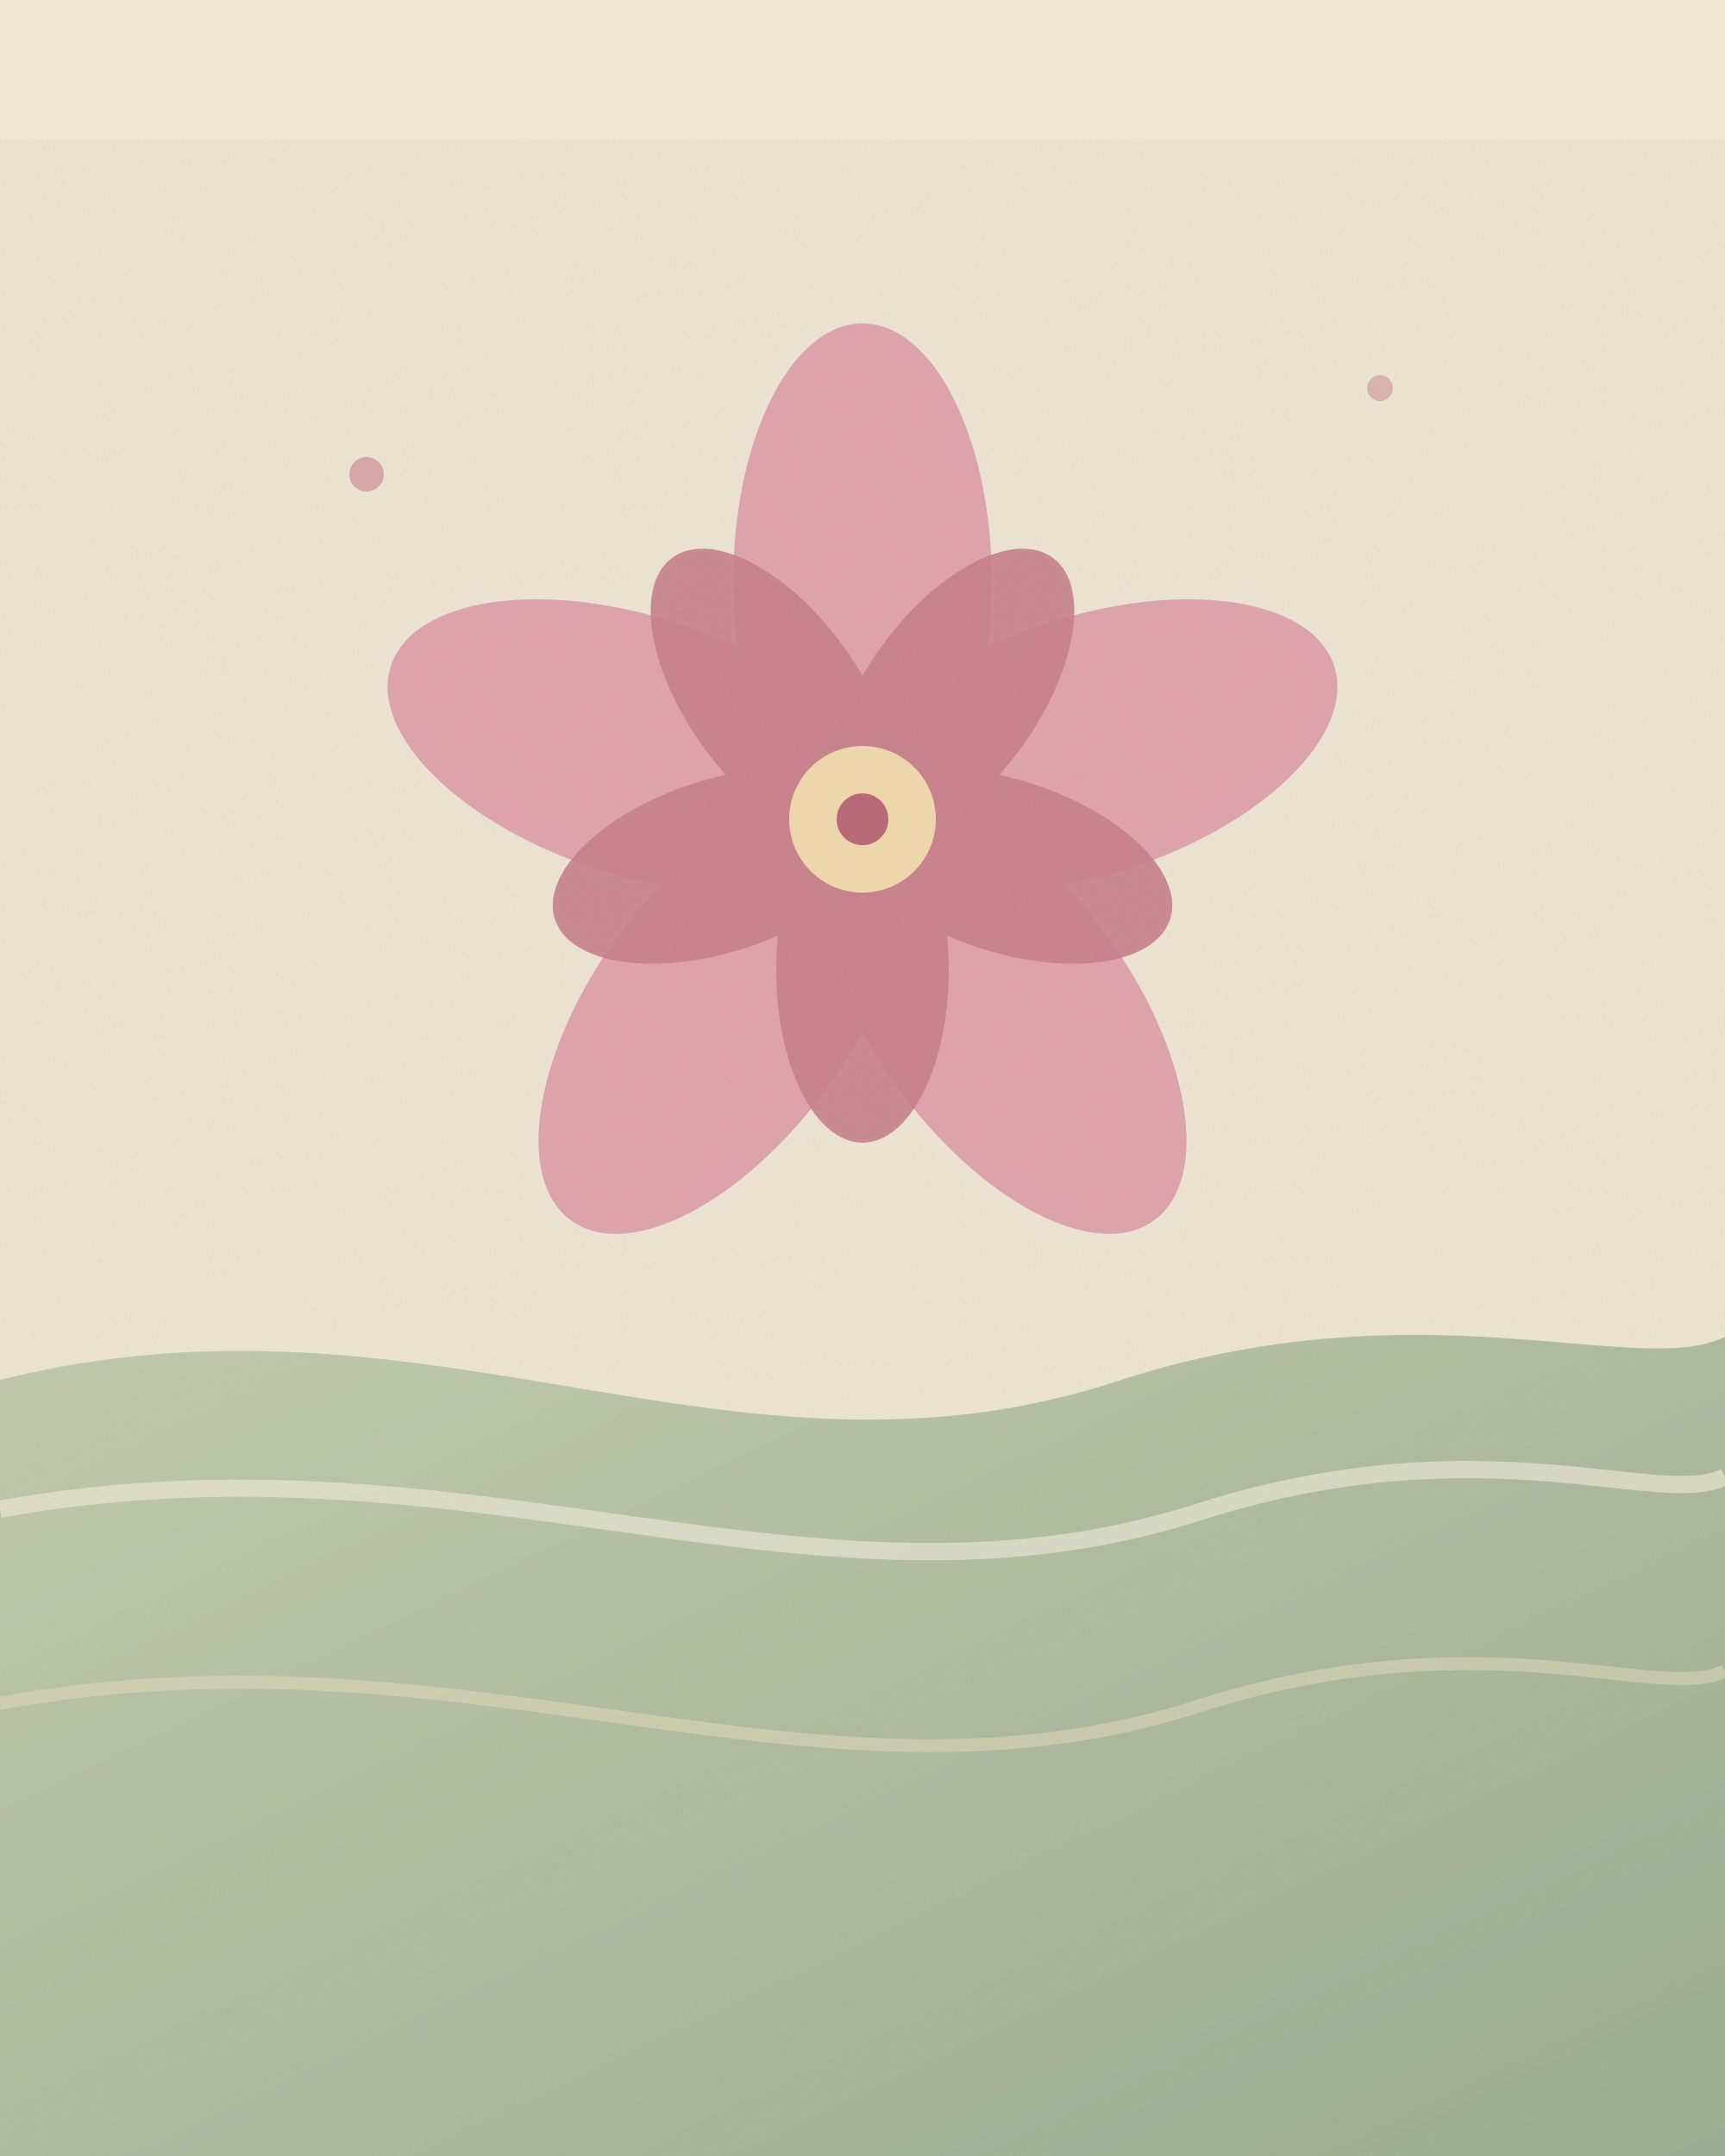
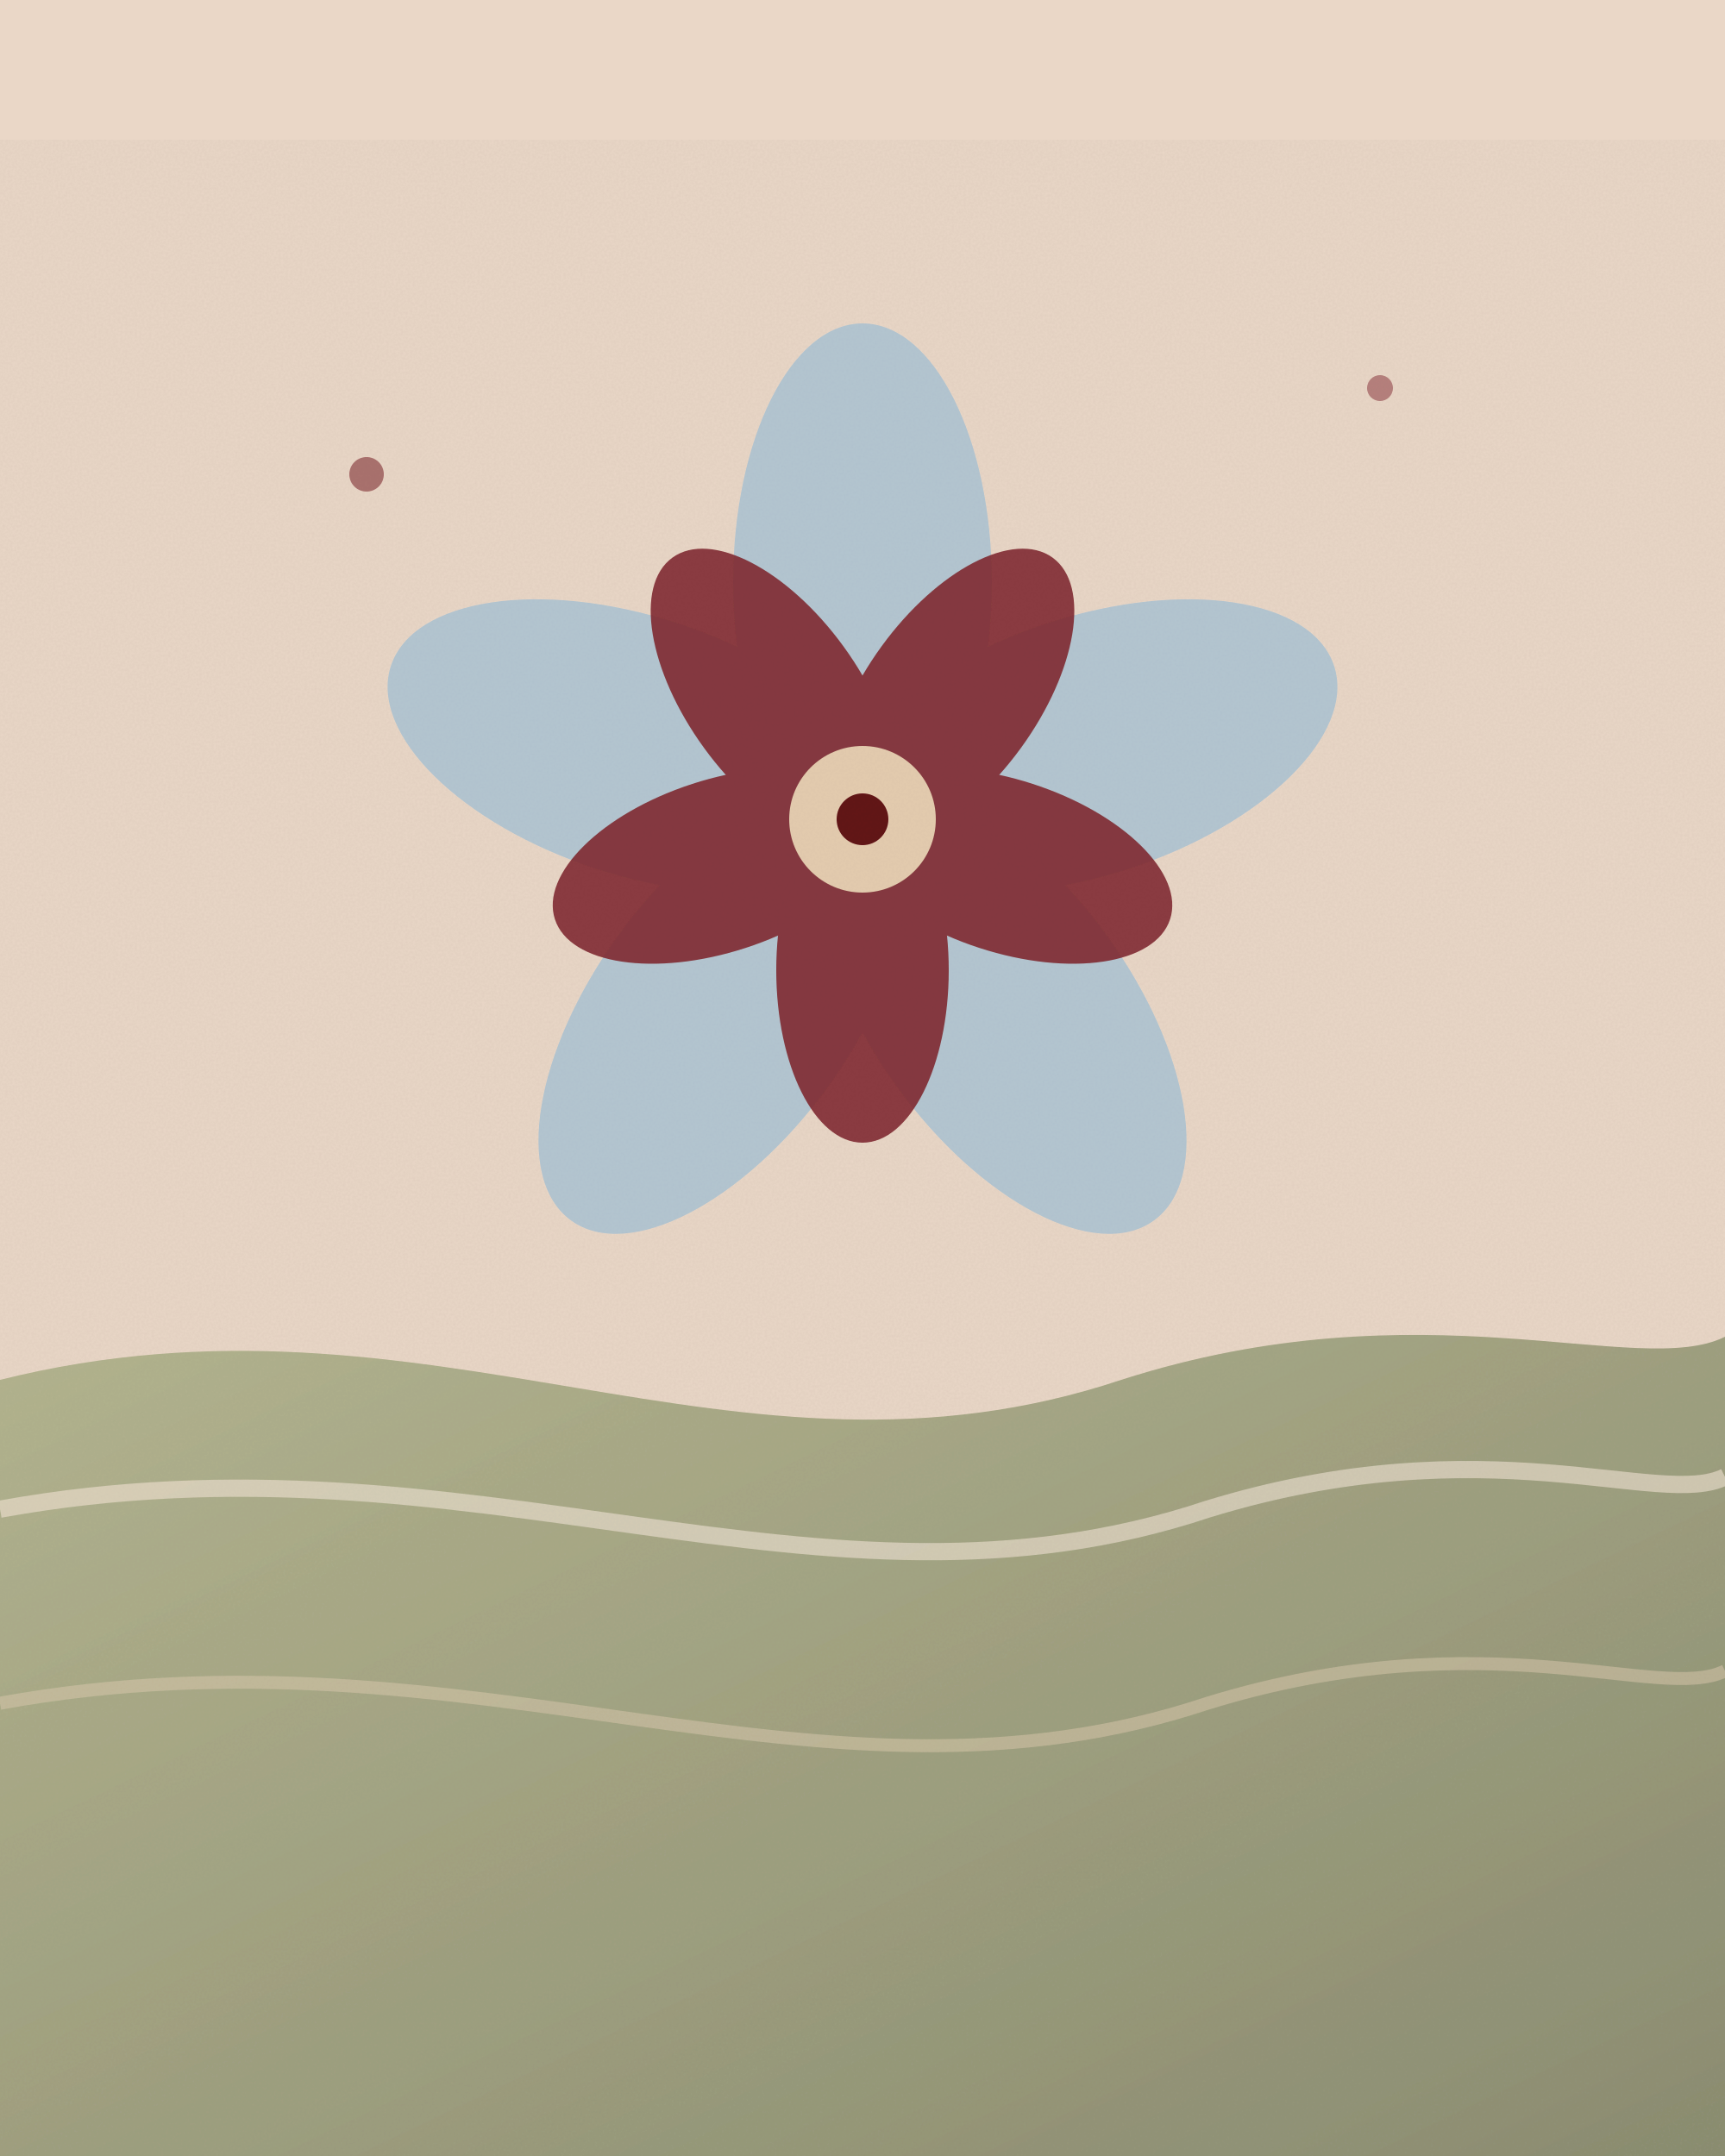
<svg xmlns="http://www.w3.org/2000/svg" viewBox="0 0 800 1000">
  <defs>
    <filter id="paper2">
      <feTurbulence type="fractalNoise" baseFrequency="0.9" numOctaves="2" result="n" />
      <feColorMatrix in="n" type="matrix" values="0 0 0 0 0  0 0 0 0 0  0 0 0 0 0  0 0 0 0.04 0" />
      <feComposite operator="over" in2="SourceGraphic" />
    </filter>
    <linearGradient id="river" x1="0" y1="0" x2="1" y2="1">
-       <stop offset="0%" stop-color="#b9c4a5" />
-       <stop offset="100%" stop-color="#8fa387" />
+       <stop offset="0%" stop-color="#a9ad85" />
+       <stop offset="100%" stop-color="#7c8163" />
    </linearGradient>
  </defs>
-   <rect width="800" height="1000" fill="#efe7d3" />
+   <rect width="800" height="1000" fill="#ead7c7" />
  <g filter="url(#paper2)">
    <path d="M0 640 C 200 590 340 700 520 640 C 660 595 760 640 800 620 L 800 1000 L 0 1000 Z" fill="url(#river)" opacity="0.85" />
-     <path d="M0 700 C 220 660 380 760 560 700 C 690 660 770 700 800 685" stroke="#f3ecdc" stroke-width="8" fill="none" opacity="0.6" />
-     <path d="M0 790 C 220 750 380 850 560 790 C 690 750 770 790 800 775" stroke="#e7dcc0" stroke-width="6" fill="none" opacity="0.5" />
+     <path d="M0 700 C 220 660 380 760 560 700 C 690 660 770 700 800 685" stroke="#f0e2d3" stroke-width="8" fill="none" opacity="0.6" />
+     <path d="M0 790 C 220 750 380 850 560 790 C 690 750 770 790 800 775" stroke="#dcc9ae" stroke-width="6" fill="none" opacity="0.5" />
    <g transform="translate(400 380)">
-       <g fill="#dfa4ae">
+       <g fill="#b3c5d0">
        <ellipse rx="60" ry="120" transform="rotate(0) translate(0 -110)" />
        <ellipse rx="60" ry="120" transform="rotate(72) translate(0 -110)" />
        <ellipse rx="60" ry="120" transform="rotate(144) translate(0 -110)" />
        <ellipse rx="60" ry="120" transform="rotate(216) translate(0 -110)" />
        <ellipse rx="60" ry="120" transform="rotate(288) translate(0 -110)" />
      </g>
-       <g fill="#c87f8c" opacity="0.9">
+       <g fill="#7f2a30" opacity="0.9">
        <ellipse rx="40" ry="80" transform="rotate(36) translate(0 -70)" />
        <ellipse rx="40" ry="80" transform="rotate(108) translate(0 -70)" />
        <ellipse rx="40" ry="80" transform="rotate(180) translate(0 -70)" />
        <ellipse rx="40" ry="80" transform="rotate(252) translate(0 -70)" />
        <ellipse rx="40" ry="80" transform="rotate(324) translate(0 -70)" />
      </g>
-       <circle r="34" fill="#f0d8ad" />
-       <circle r="12" fill="#b96a79" />
+       <circle r="34" fill="#e3cbae" />
+       <circle r="12" fill="#621217" />
    </g>
-     <circle cx="170" cy="220" r="8" fill="#c87f8c" opacity="0.6" />
-     <circle cx="640" cy="180" r="6" fill="#c87f8c" opacity="0.5" />
-     <circle cx="590" cy="300" r="10" fill="#dfa4ae" opacity="0.6" />
+     <circle cx="170" cy="220" r="8" fill="#7f2a30" opacity="0.6" />
+     <circle cx="640" cy="180" r="6" fill="#7f2a30" opacity="0.5" />
+     <circle cx="590" cy="300" r="10" fill="#b3c5d0" opacity="0.6" />
  </g>
</svg>
